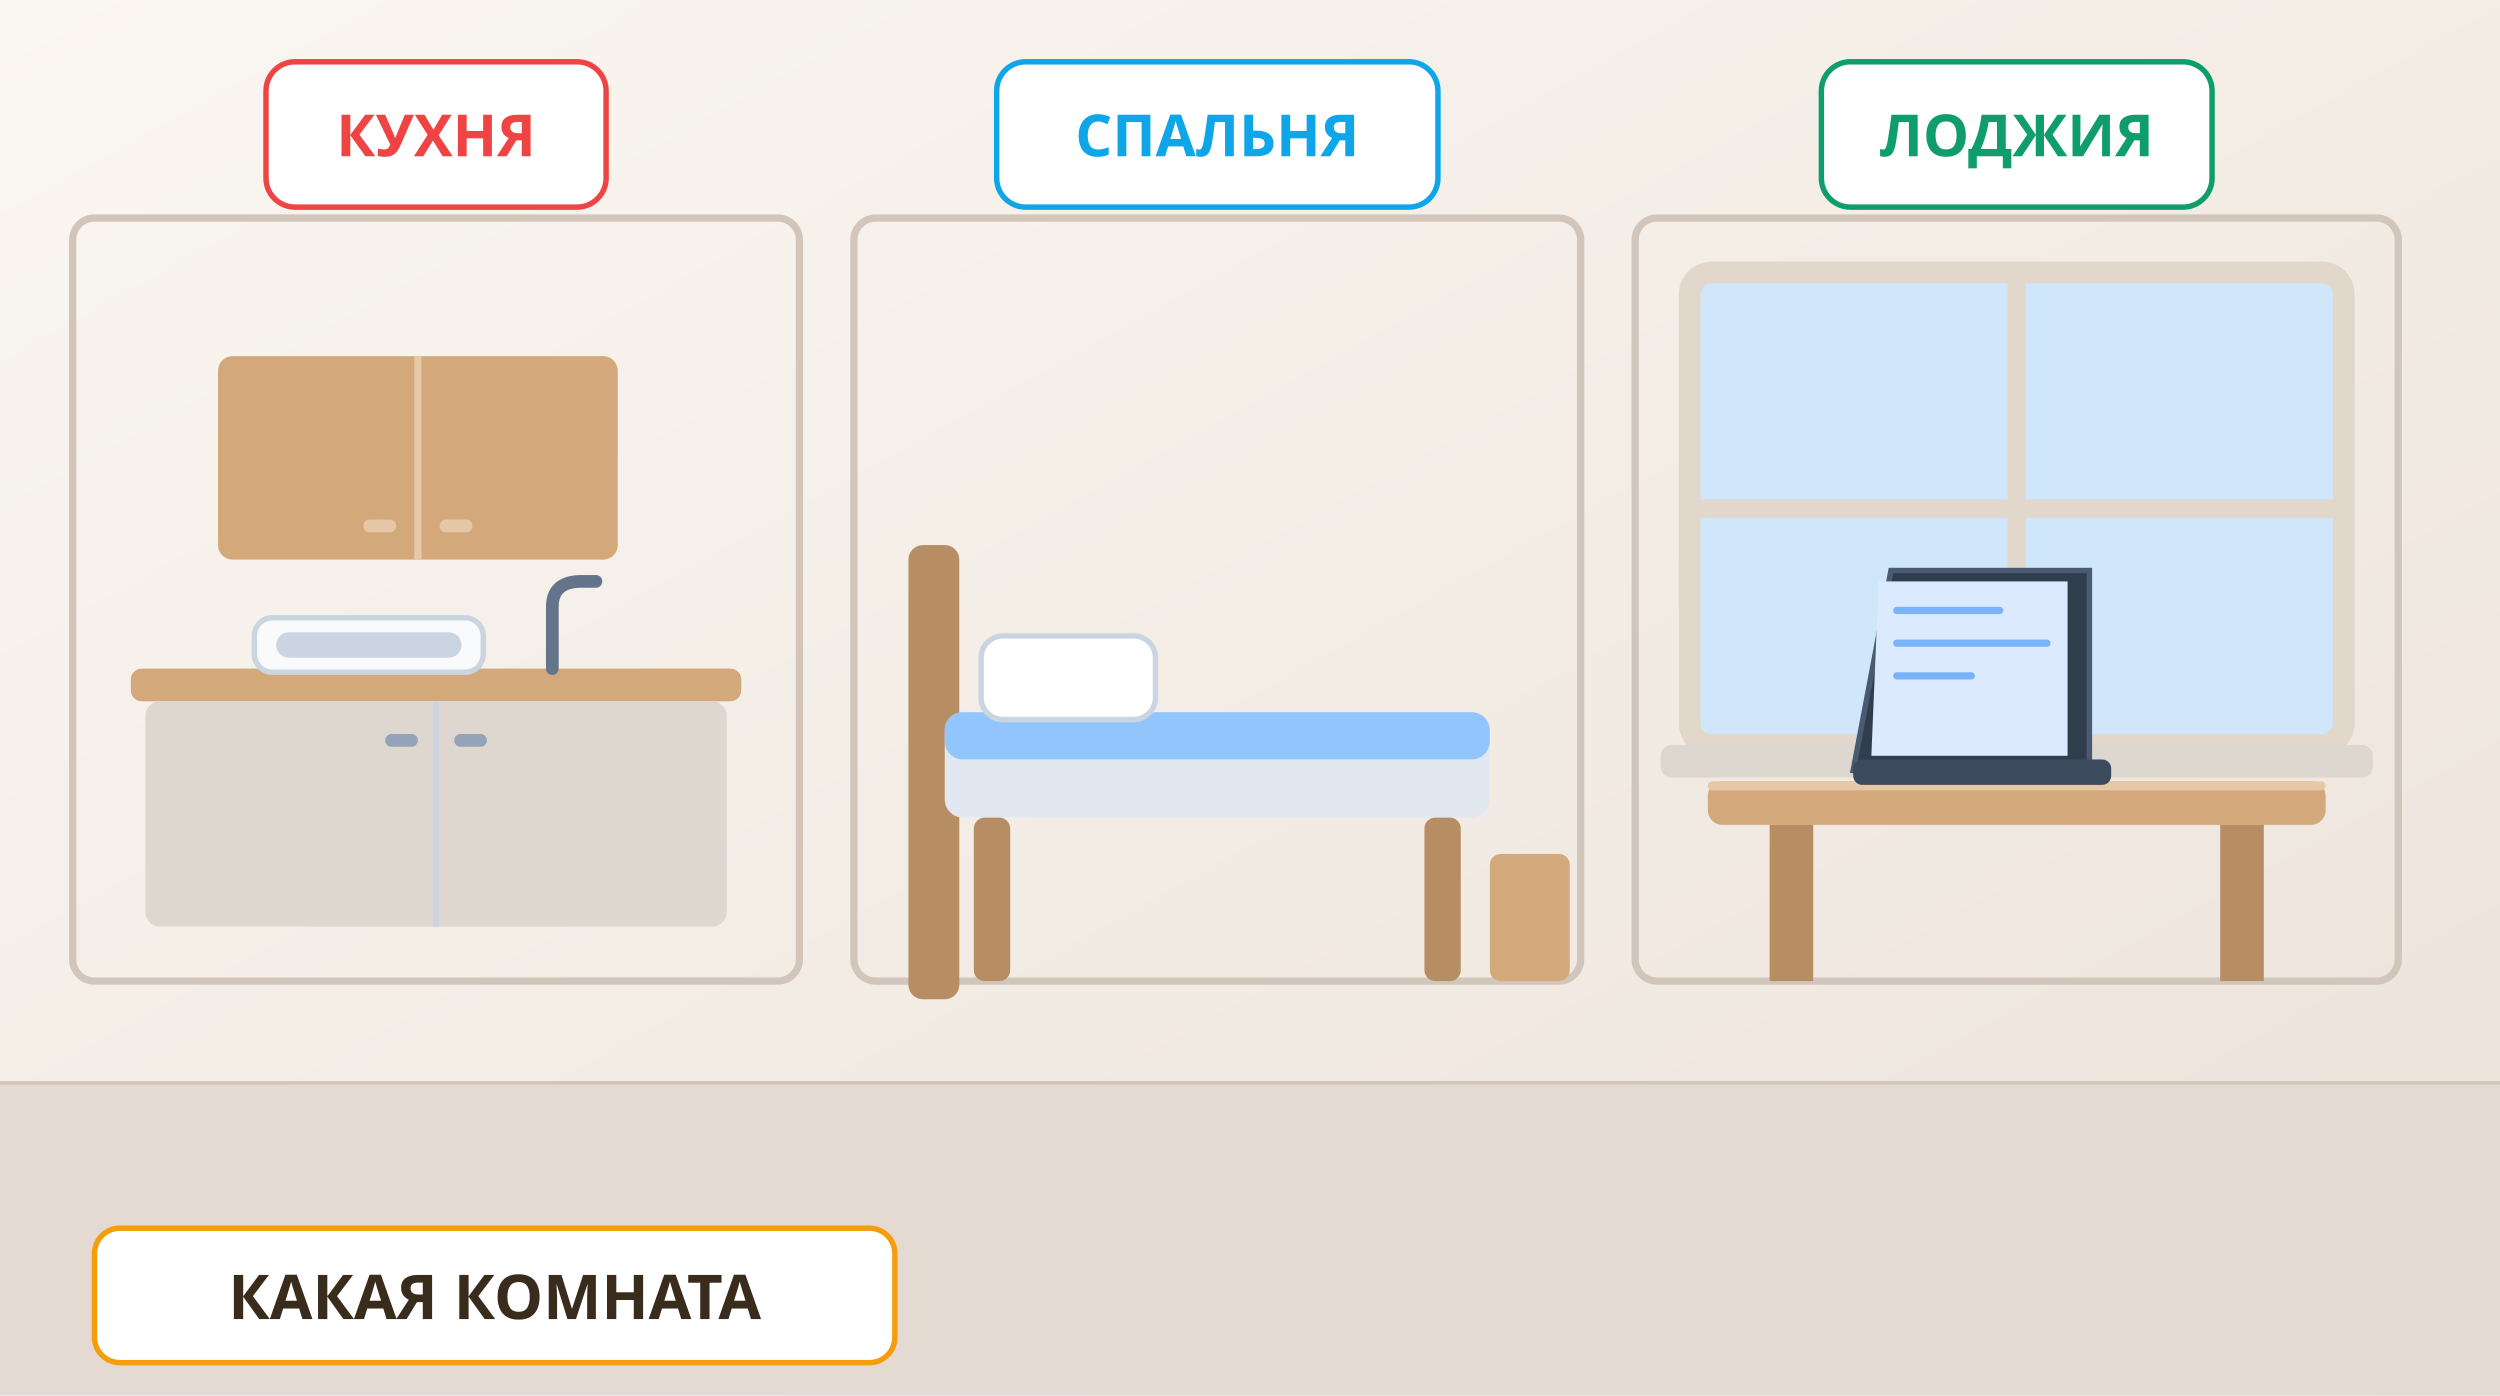
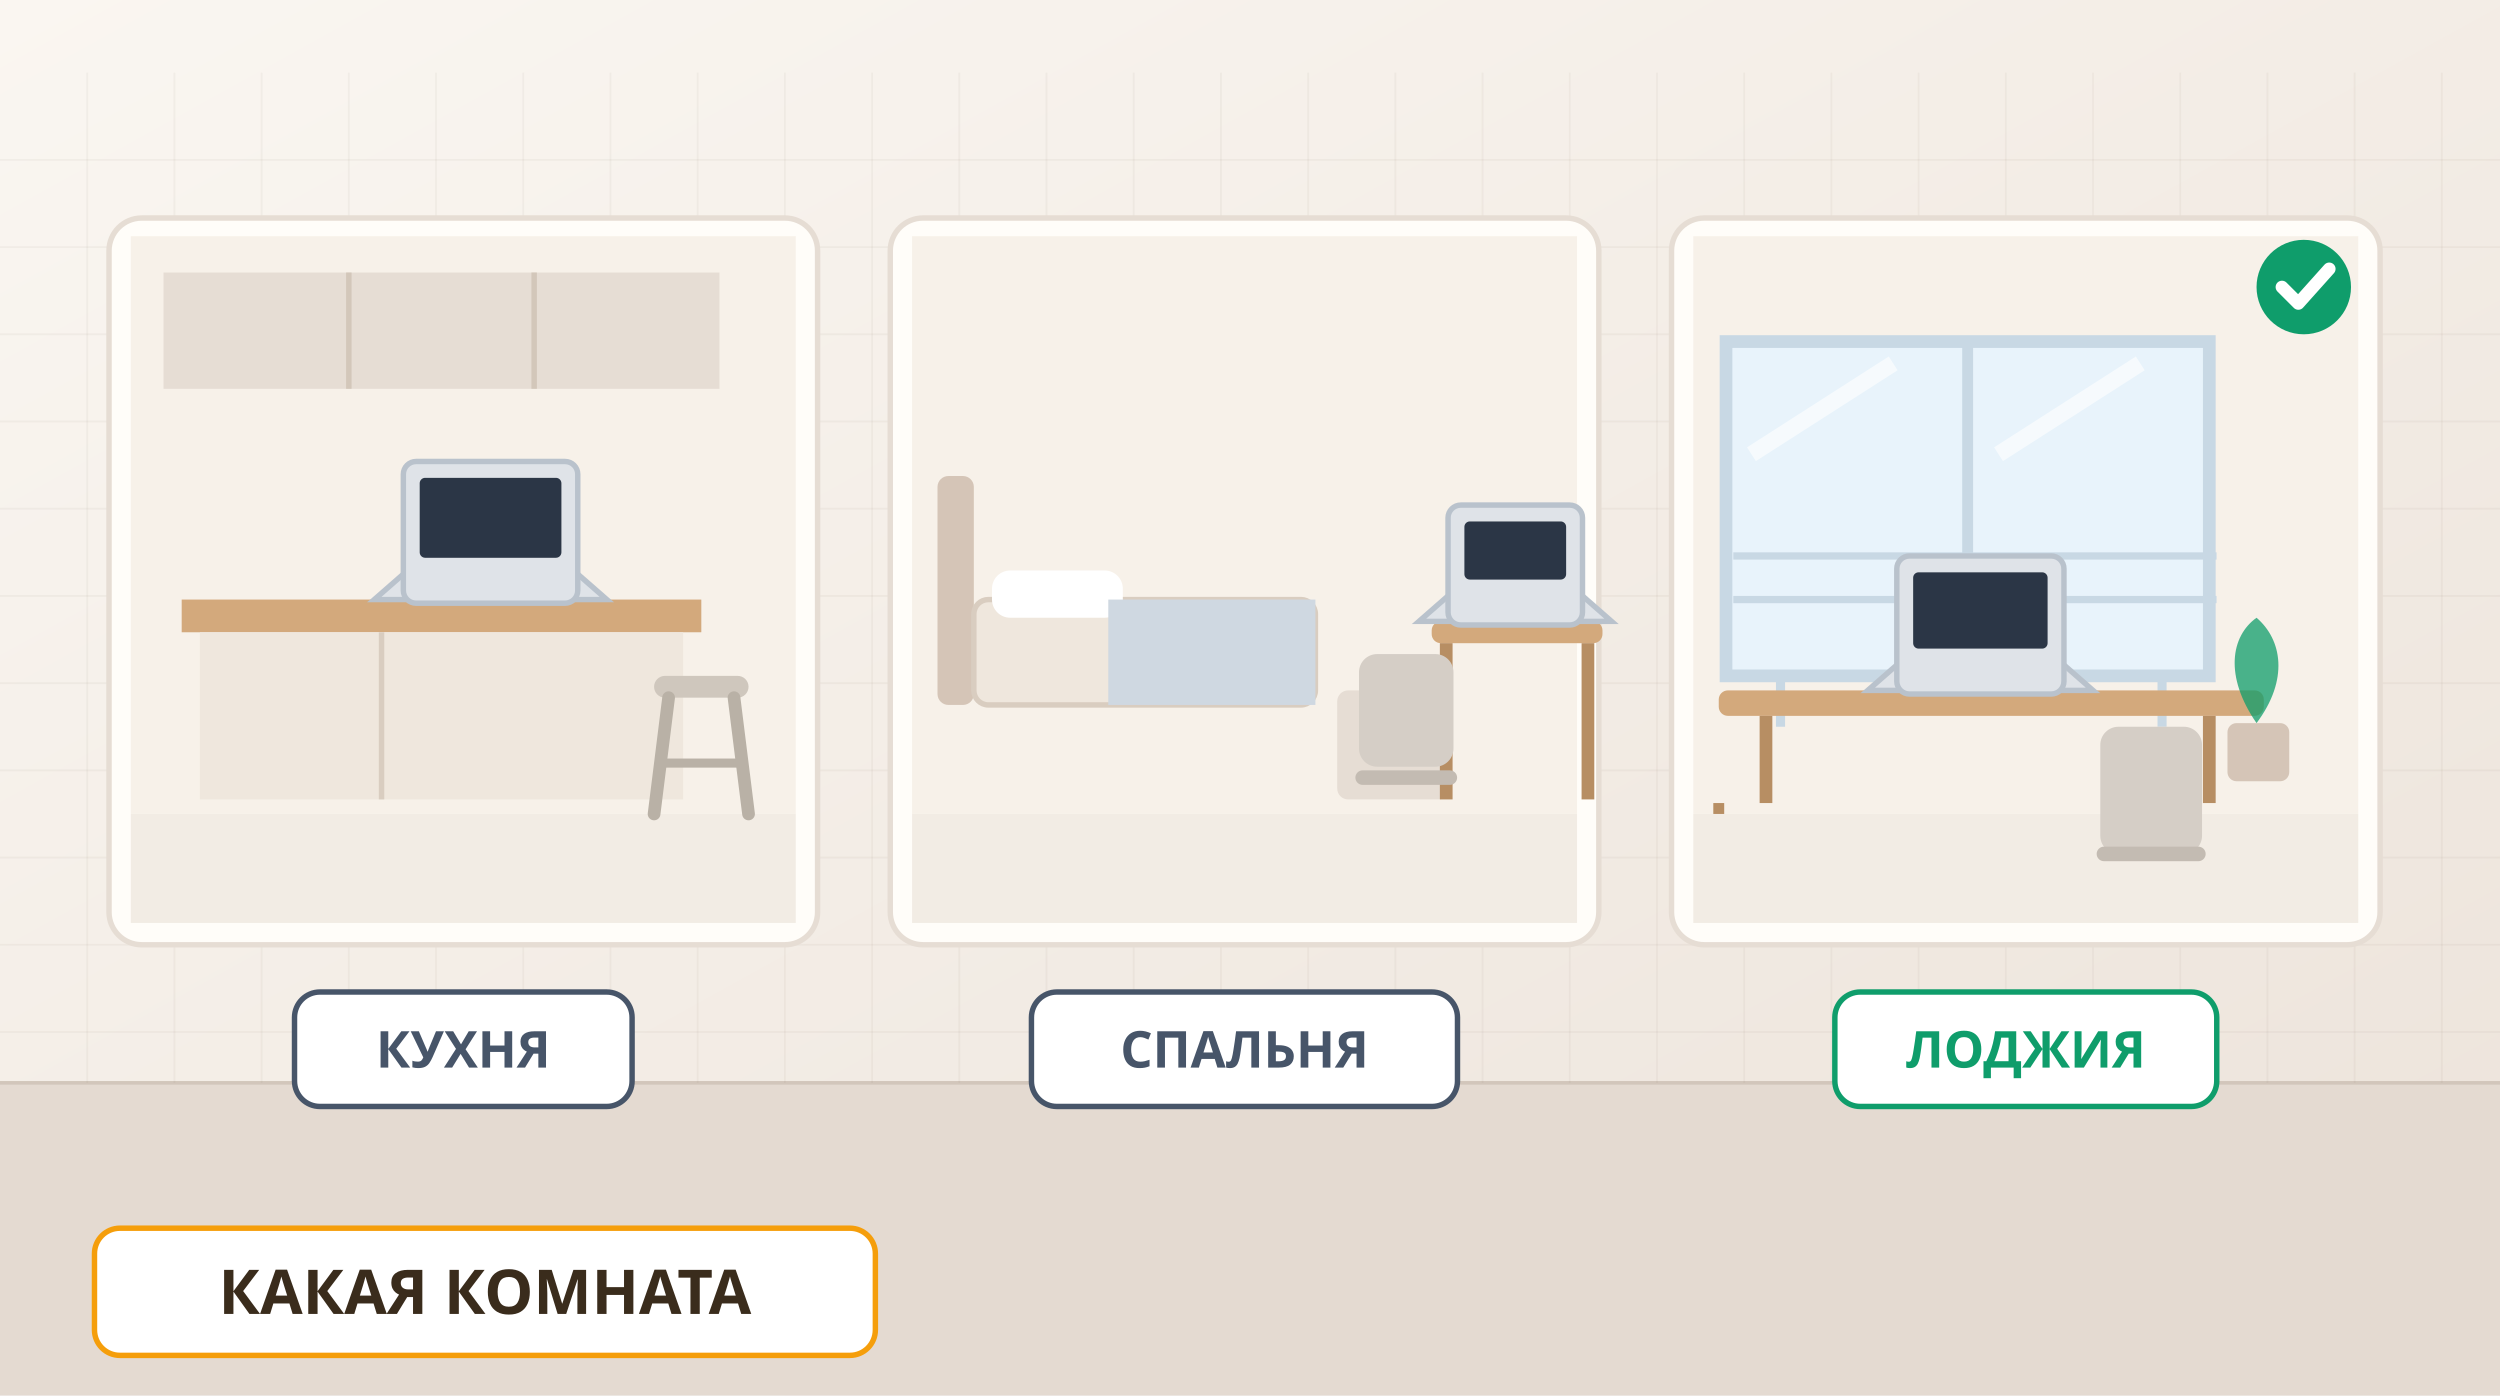
<svg xmlns="http://www.w3.org/2000/svg" viewBox="0 0 1376 768" width="1376" height="768">
  <defs>
    <linearGradient id="bg" x1="0%" y1="0%" x2="100%" y2="100%">
      <stop offset="0%" stop-color="#faf6f1" />
      <stop offset="100%" stop-color="#ece3da" />
    </linearGradient>
  </defs>
  <rect width="1376" height="768" fill="url(#bg)" />
  <rect x="0" y="596" width="1376" height="172" fill="#e4dad1" />
  <line x1="0" y1="596" x2="1376" y2="596" stroke="#d2c6bb" stroke-width="2" />
-   <g>
-     <rect x="40" y="120" width="400" height="420" rx="12" fill="none" stroke="#d2c6bb" stroke-width="4" />
-     <rect x="120" y="196" width="220" height="112" rx="8" fill="#d3a97c" />
-     <line x1="230" y1="196" x2="230" y2="308" stroke="#e6c8a6" stroke-width="4" />
-     <rect x="200" y="286" width="18" height="7" rx="3.5" fill="#e6c8a6" />
-     <rect x="242" y="286" width="18" height="7" rx="3.5" fill="#e6c8a6" />
-     <rect x="72" y="368" width="336" height="18" rx="6" fill="#d3a97c" />
-     <rect x="80" y="386" width="320" height="124" rx="8" fill="#ded7d0" />
-     <line x1="240" y1="386" x2="240" y2="510" stroke="#cbd5e1" stroke-width="3" />
-     <rect x="212" y="404" width="18" height="7" rx="3.5" fill="#94a3b8" />
-     <rect x="250" y="404" width="18" height="7" rx="3.5" fill="#94a3b8" />
-     <rect x="140" y="340" width="126" height="30" rx="10" fill="#f8fafc" stroke="#cbd5e1" stroke-width="3" />
-     <rect x="152" y="348" width="102" height="14" rx="7" fill="#cbd5e1" />
-     <path d="M304 368 v-34 q0 -14 16 -14 h8" fill="none" stroke="#64748b" stroke-width="7" stroke-linecap="round" />
-     <rect x="146.4" y="34" width="187.2" height="80" rx="16" fill="#ffffff" stroke="#ef4444" stroke-width="3" />
-     <text x="240" y="86" font-family="system-ui, sans-serif" font-size="32" font-weight="800" fill="#ef4444" text-anchor="middle">КУХНЯ</text>
+   <g stroke="#7c6a58" stroke-opacity="0.055" stroke-width="1">
+     <line x1="48" y1="40" x2="48" y2="596" />
+     <line x1="96" y1="40" x2="96" y2="596" />
+     <line x1="144" y1="40" x2="144" y2="596" />
+     <line x1="192" y1="40" x2="192" y2="596" />
+     <line x1="240" y1="40" x2="240" y2="596" />
+     <line x1="288" y1="40" x2="288" y2="596" />
+     <line x1="336" y1="40" x2="336" y2="596" />
+     <line x1="384" y1="40" x2="384" y2="596" />
+     <line x1="432" y1="40" x2="432" y2="596" />
+     <line x1="480" y1="40" x2="480" y2="596" />
+     <line x1="528" y1="40" x2="528" y2="596" />
+     <line x1="576" y1="40" x2="576" y2="596" />
+     <line x1="624" y1="40" x2="624" y2="596" />
+     <line x1="672" y1="40" x2="672" y2="596" />
+     <line x1="720" y1="40" x2="720" y2="596" />
+     <line x1="768" y1="40" x2="768" y2="596" />
+     <line x1="816" y1="40" x2="816" y2="596" />
+     <line x1="864" y1="40" x2="864" y2="596" />
+     <line x1="912" y1="40" x2="912" y2="596" />
+     <line x1="960" y1="40" x2="960" y2="596" />
+     <line x1="1008" y1="40" x2="1008" y2="596" />
+     <line x1="1056" y1="40" x2="1056" y2="596" />
+     <line x1="1104" y1="40" x2="1104" y2="596" />
+     <line x1="1152" y1="40" x2="1152" y2="596" />
+     <line x1="1200" y1="40" x2="1200" y2="596" />
+     <line x1="1248" y1="40" x2="1248" y2="596" />
+     <line x1="1296" y1="40" x2="1296" y2="596" />
+     <line x1="1344" y1="40" x2="1344" y2="596" />
+     <line x1="0" y1="88" x2="1376" y2="88" />
+     <line x1="0" y1="136" x2="1376" y2="136" />
+     <line x1="0" y1="184" x2="1376" y2="184" />
+     <line x1="0" y1="232" x2="1376" y2="232" />
+     <line x1="0" y1="280" x2="1376" y2="280" />
+     <line x1="0" y1="328" x2="1376" y2="328" />
+     <line x1="0" y1="376" x2="1376" y2="376" />
+     <line x1="0" y1="424" x2="1376" y2="424" />
+     <line x1="0" y1="472" x2="1376" y2="472" />
+     <line x1="0" y1="520" x2="1376" y2="520" />
+     <line x1="0" y1="568" x2="1376" y2="568" />
  </g>
  <g>
-     <rect x="470" y="120" width="400" height="420" rx="12" fill="none" stroke="#d2c6bb" stroke-width="4" />
-     <rect x="500" y="300" width="28" height="250" rx="8" fill="#b78e63" />
-     <rect x="520" y="392" width="300" height="58" rx="10" fill="#e2e8f0" />
-     <rect x="520" y="392" width="300" height="26" rx="10" fill="#93c5fd" />
-     <rect x="540" y="350" width="96" height="46" rx="12" fill="#ffffff" stroke="#cbd5e1" stroke-width="3" />
-     <rect x="536" y="450" width="20" height="90" rx="6" fill="#b78e63" />
-     <rect x="784" y="450" width="20" height="90" rx="6" fill="#b78e63" />
-     <rect x="820" y="470" width="44" height="70" rx="6" fill="#d3a97c" />
-     <rect x="548.56" y="34" width="242.88" height="80" rx="16" fill="#ffffff" stroke="#0ea5e9" stroke-width="3" />
-     <text x="670" y="86" font-family="system-ui, sans-serif" font-size="32" font-weight="800" fill="#0ea5e9" text-anchor="middle">СПАЛЬНЯ</text>
+     <rect x="60" y="120" width="390" height="400" rx="18" fill="#fffdf9" stroke="#e6ddd4" stroke-width="3" />
+     <rect x="72" y="448" width="366" height="60" fill="#f2ece4" />
+     <rect x="72" y="130" width="366" height="318" fill="#f7f1e9" />
+     <rect x="90" y="150" width="306" height="64" fill="#e6ddd4" />
+     <path d="M192 150 L192 214 M294 150 L294 214" stroke="#d3c7ba" stroke-width="3" />
+     <rect x="100" y="330" width="286" height="18" fill="#d3a97c" />
+     <rect x="110" y="348" width="266" height="92" fill="#efe7dd" />
+     <path d="M210 348 L210 440" stroke="#d9cdc0" stroke-width="3" />
+     <g>
+       <polygon points="206,330 334,330 318,316 222,316" fill="#dfe3e8" stroke="#b9c2cc" stroke-width="3" />
+       <rect x="222" y="254" width="96" height="78" rx="7" fill="#dfe3e8" stroke="#b9c2cc" stroke-width="3" />
+       <rect x="231" y="263" width="78" height="44" rx="3" fill="#2b3646" />
+     </g>
+     <rect x="360" y="372" width="52" height="12" rx="6" fill="#cfc7bd" />
+     <path d="M368 384 L360 448 M404 384 L412 448" stroke="#b9b1a6" stroke-width="7" stroke-linecap="round" />
+     <path d="M364 420 L408 420" stroke="#b9b1a6" stroke-width="5" />
  </g>
  <g>
-     <rect x="900" y="120" width="420" height="420" rx="12" fill="none" stroke="#d2c6bb" stroke-width="4" />
-     <rect x="930" y="150" width="360" height="260" rx="12" fill="#cfe6fb" />
-     <rect x="930" y="150" width="360" height="260" rx="12" fill="none" stroke="#e2d7cb" stroke-width="12" />
-     <line x1="1110" y1="150" x2="1110" y2="410" stroke="#e2d7cb" stroke-width="10" />
-     <line x1="930" y1="280" x2="1290" y2="280" stroke="#e2d7cb" stroke-width="10" />
-     <rect x="914" y="410" width="392" height="18" rx="6" fill="#ded7d0" />
-     <rect x="940" y="430" width="340" height="24" rx="8" fill="#d3a97c" />
-     <rect x="940" y="430" width="340" height="5" rx="2.5" fill="#e6c8a6" />
-     <rect x="974" y="454" width="24" height="86" fill="#b78e63" />
-     <rect x="1222" y="454" width="24" height="86" fill="#b78e63" />
-     <polygon points="1020,424 1150,424 1150,314 1040.8,314" fill="#2f3d4d" stroke="#4a5a70" stroke-width="3" />
-     <polygon points="1034,320 1138,320 1138,416 1030,416" fill="#dbeafe" />
-     <g stroke="#60a5fa" stroke-width="4" stroke-linecap="round" opacity="0.8">
-       <line x1="1044" y1="336" x2="1100.6" y2="336" />
-       <line x1="1044" y1="354" x2="1126.6" y2="354" />
-       <line x1="1044" y1="372" x2="1085" y2="372" />
+     <rect x="490" y="120" width="390" height="400" rx="18" fill="#fffdf9" stroke="#e6ddd4" stroke-width="3" />
+     <rect x="502" y="448" width="366" height="60" fill="#f2ece4" />
+     <rect x="502" y="130" width="366" height="318" fill="#f7f1e9" />
+     <rect x="516" y="262" width="20" height="126" rx="6" fill="#d5c5b7" />
+     <rect x="536" y="330" width="188" height="58" rx="8" fill="#efe7dd" stroke="#d9cdc0" stroke-width="3" />
+     <rect x="546" y="314" width="72" height="26" rx="10" fill="#ffffff" />
+     <path d="M610 330 L724 330 L724 388 L610 388 Z" fill="#cfd8e1" />
+     <rect x="736" y="380" width="62" height="60" rx="6" fill="#e6ddd4" />
+     <rect x="788" y="342" width="94" height="12" rx="5" fill="#d3a97c" />
+     <path d="M796 354 L796 440 M874 354 L874 440" stroke="#b78e63" stroke-width="7" />
+     <g>
+       <polygon points="781,342 887,342 871,328 797,328" fill="#dfe3e8" stroke="#b9c2cc" stroke-width="3" />
+       <rect x="797" y="278" width="74" height="66" rx="7" fill="#dfe3e8" stroke="#b9c2cc" stroke-width="3" />
+       <rect x="806" y="287" width="56" height="32" rx="3" fill="#2b3646" />
    </g>
-     <rect x="1020" y="418" width="142" height="14" rx="5" fill="#3b4a5c" />
-     <rect x="1002.48" y="34" width="215.04" height="80" rx="16" fill="#ffffff" stroke="#0f9d6b" stroke-width="3" />
-     <text x="1110" y="86" font-family="system-ui, sans-serif" font-size="32" font-weight="800" fill="#0f9d6b" text-anchor="middle">ЛОДЖИЯ</text>
+     <rect x="748" y="360" width="52" height="62" rx="10" fill="#d5cec6" />
+     <rect x="746" y="424" width="56" height="8" rx="4" fill="#c3bbb2" />
  </g>
-   <rect x="52" y="676" width="440.54" height="74" rx="14" fill="#ffffff" stroke="#f59e0b" stroke-width="3" />
-   <text x="272.27" y="726" font-family="system-ui, sans-serif" font-size="34" font-weight="800" fill="#3a2c1c" text-anchor="middle">КАКАЯ КОМНАТА</text>
+   <g>
+     <rect x="920" y="120" width="390" height="400" rx="18" fill="#fffdf9" stroke="#e6ddd4" stroke-width="3" />
+     <rect x="932" y="448" width="366" height="60" fill="#f2ece4" />
+     <rect x="932" y="130" width="366" height="318" fill="#f7f1e9" />
+     <rect x="950" y="188" width="266" height="184" fill="#e8f3fb" stroke="#c8d8e4" stroke-width="7" />
+     <path d="M1083 188 L1083 372" stroke="#c8d8e4" stroke-width="6" />
+     <path d="M964 250 L1042 200" stroke="#ffffff" stroke-width="9" opacity="0.6" />
+     <path d="M1100 250 L1178 200" stroke="#ffffff" stroke-width="9" opacity="0.6" />
+     <path d="M954 306 L1220 306 M954 330 L1220 330" stroke="#c8d8e4" stroke-width="4" />
+     <path d="M980 372 L980 400 M1190 372 L1190 400" stroke="#c8d8e4" stroke-width="5" />
+     <rect x="946" y="380" width="300" height="14" rx="5" fill="#d3a97c" />
+     <path d="M972 394 L972 442 M1216 394 L1216 442" stroke="#b78e63" stroke-width="7" />
+     <g>
+       <polygon points="1028,380 1152,380 1136,366 1044,366" fill="#dfe3e8" stroke="#b9c2cc" stroke-width="3" />
+       <rect x="1044" y="306" width="92" height="76" rx="7" fill="#dfe3e8" stroke="#b9c2cc" stroke-width="3" />
+       <rect x="1053" y="315" width="74" height="42" rx="3" fill="#2b3646" />
+     </g>
+     <rect x="1156" y="400" width="56" height="70" rx="10" fill="#d5cec6" />
+     <rect x="1154" y="466" width="60" height="8" rx="4" fill="#c3bbb2" />
+     <path d="M946 442 L946 448" stroke="#b78e63" stroke-width="6" />
+     <rect x="1226" y="398" width="34" height="32" rx="5" fill="#d5c5b7" />
+     <path d="M1242 398 C 1224 372 1228 350 1242 340 C 1256 352 1260 374 1242 398" fill="#0f9d6b" opacity="0.75" />
+     <circle cx="1268" cy="158" r="26" fill="#0f9d6b" />
+     <path d="M1256 158 L1265 167 L1282 148" fill="none" stroke="#ffffff" stroke-width="7" stroke-linecap="round" stroke-linejoin="round" />
+   </g>
+   <g>
+     <rect x="162.1" y="546" width="185.8" height="63" rx="14" fill="#ffffff" stroke="#475569" stroke-width="3" />
+     <text x="255.0" y="587.6" font-family="system-ui, sans-serif" font-size="28" font-weight="800" fill="#475569" text-anchor="middle">КУХНЯ</text>
+   </g>
+   <g>
+     <rect x="567.7" y="546" width="234.5" height="63" rx="14" fill="#ffffff" stroke="#475569" stroke-width="3" />
+     <text x="685.0" y="587.6" font-family="system-ui, sans-serif" font-size="28" font-weight="800" fill="#475569" text-anchor="middle">СПАЛЬНЯ</text>
+   </g>
+   <g>
+     <rect x="1009.9" y="546" width="210.2" height="63" rx="14" fill="#ffffff" stroke="#0f9d6b" stroke-width="3" />
+     <text x="1115.0" y="587.6" font-family="system-ui, sans-serif" font-size="28" font-weight="800" fill="#0f9d6b" text-anchor="middle">ЛОДЖИЯ</text>
+   </g>
+   <g>
+     <rect x="52.0" y="676" width="429.8" height="70" rx="14" fill="#ffffff" stroke="#f59e0b" stroke-width="3" />
+     <text x="266.9" y="723.2" font-family="system-ui, sans-serif" font-size="34" font-weight="800" fill="#3a2c1c" text-anchor="middle">КАКАЯ КОМНАТА</text>
+   </g>
</svg>
